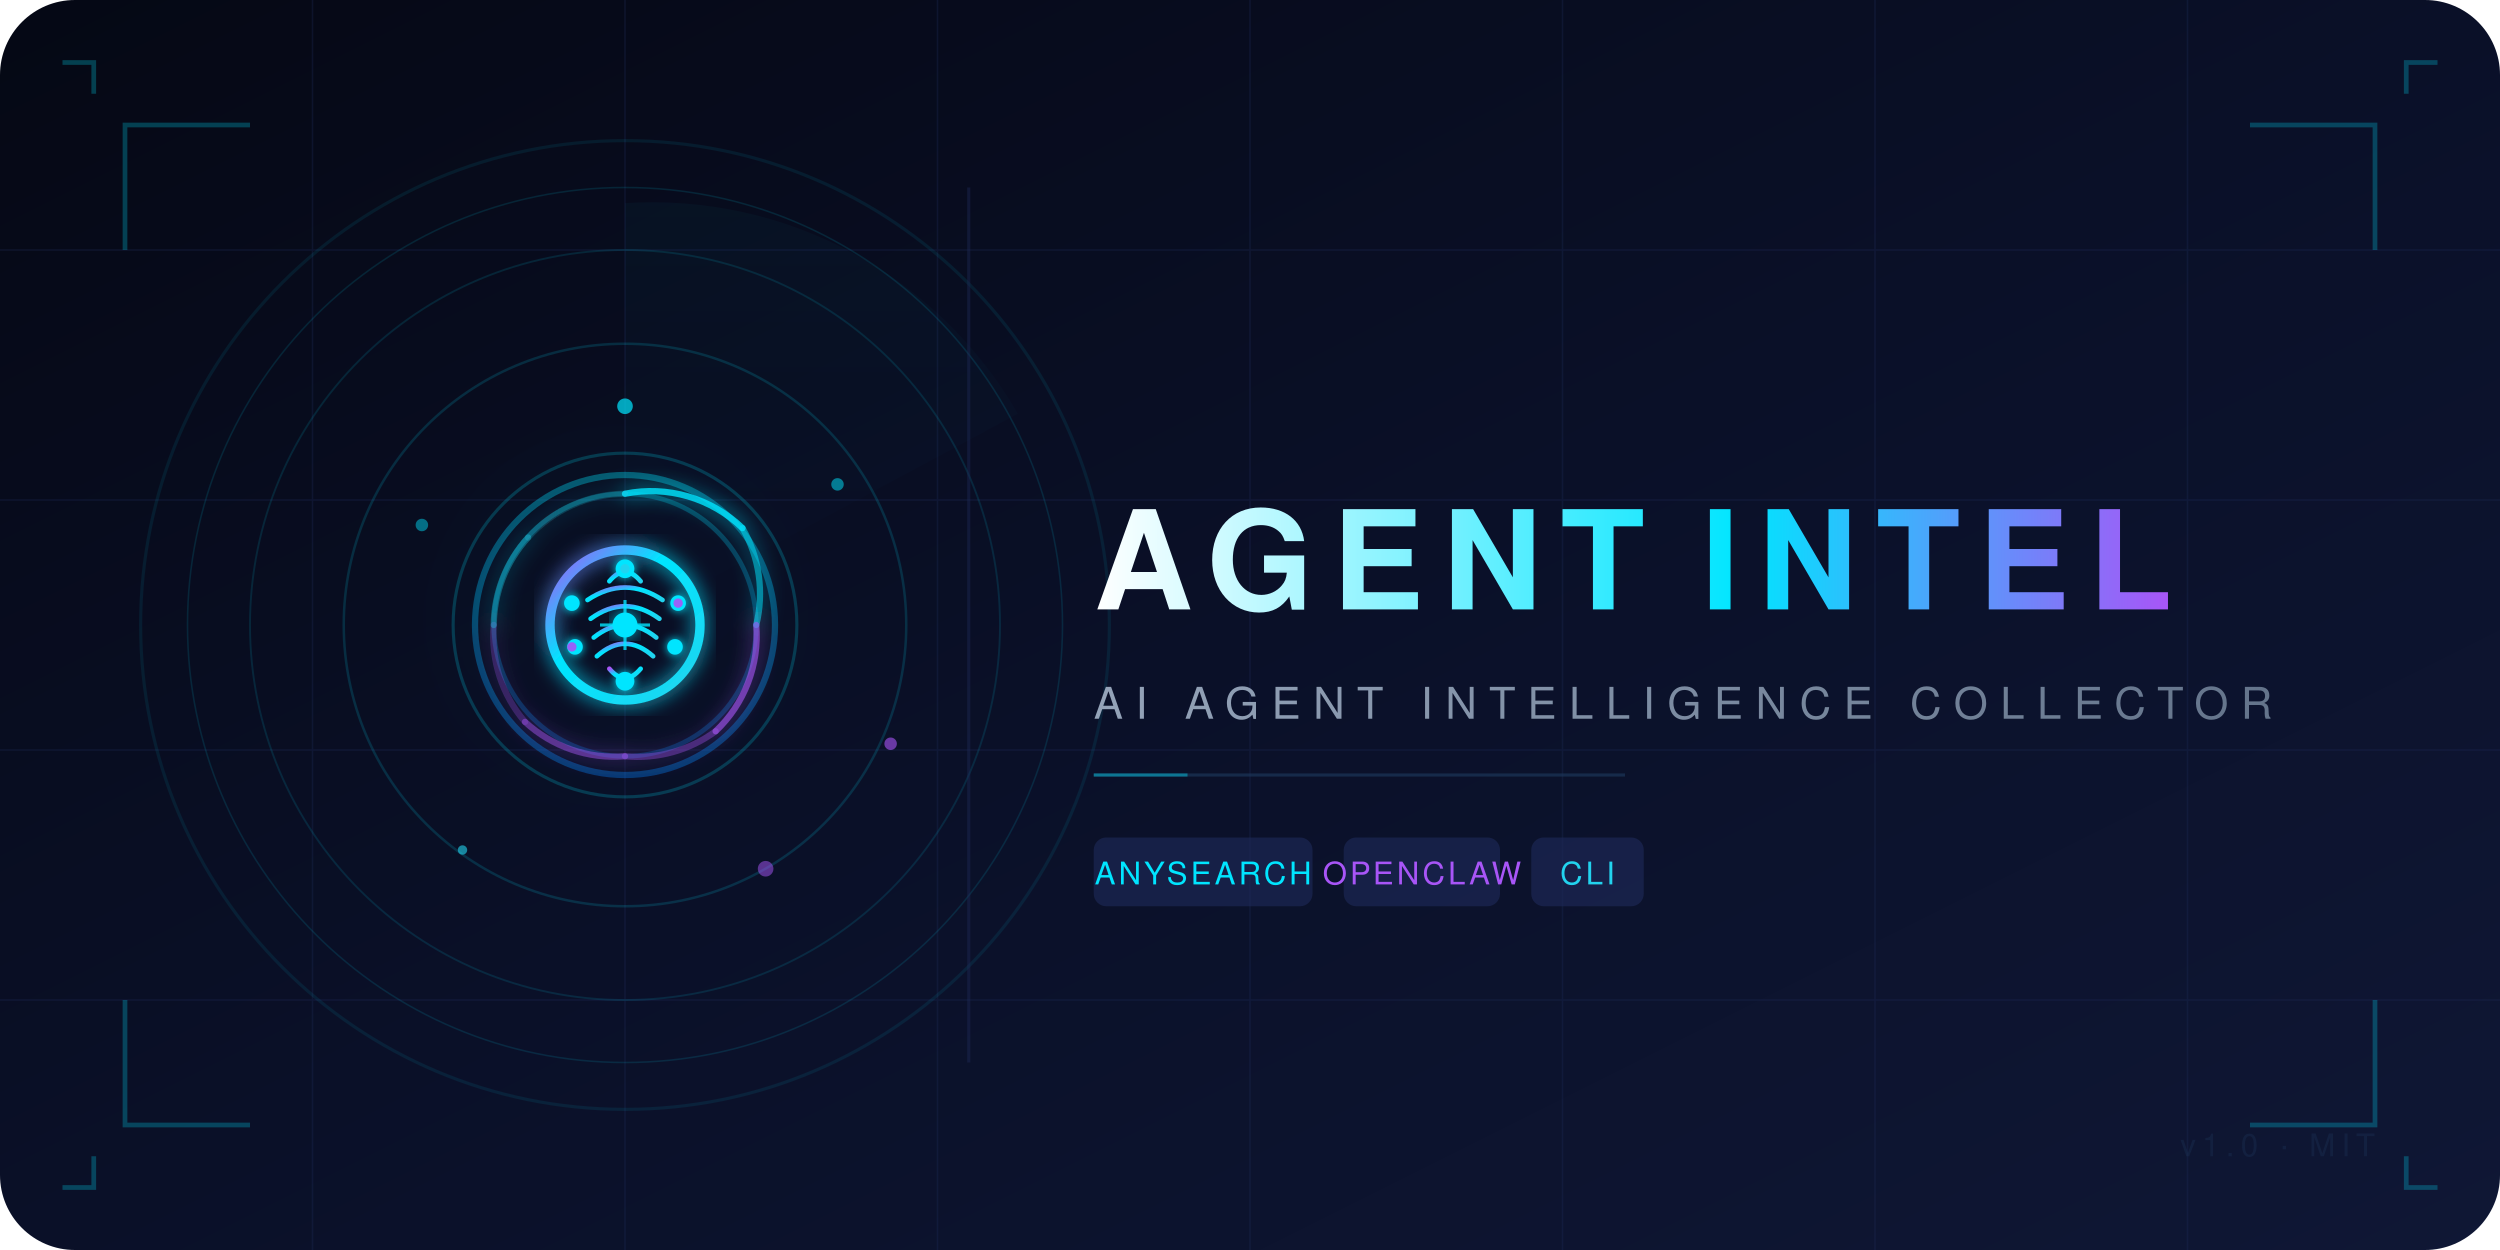
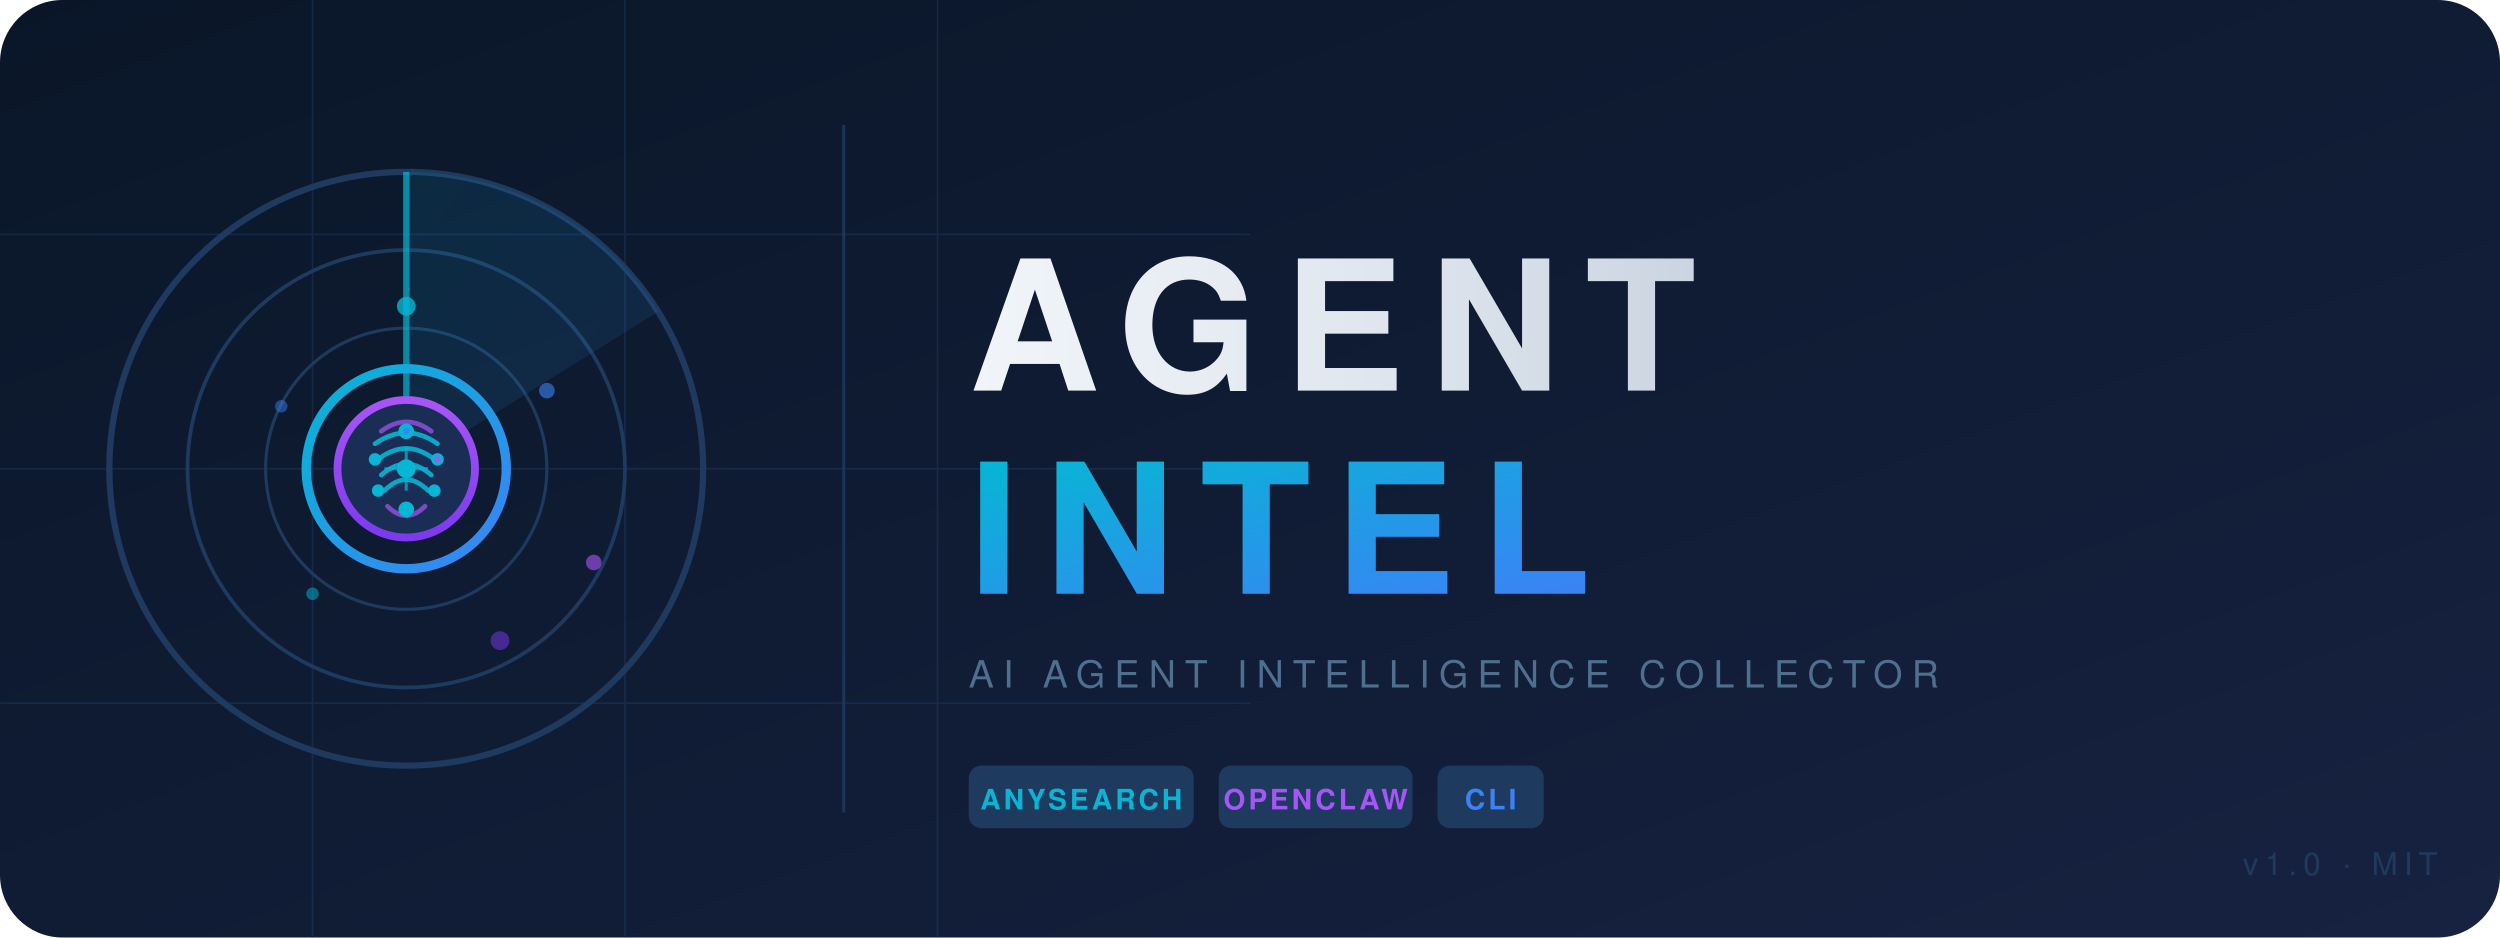
- <svg xmlns="http://www.w3.org/2000/svg" viewBox="0 0 800 400" width="800" height="400">
+ <svg xmlns="http://www.w3.org/2000/svg" viewBox="0 0 800 300" width="800" height="300">
  <defs>
    <linearGradient id="bgGrad" x1="0" y1="0" x2="1" y2="1">
-       <stop offset="0%" stop-color="#050814" />
-       <stop offset="50%" stop-color="#0a1028" />
-       <stop offset="100%" stop-color="#0f1735" />
+       <stop offset="0%" stop-color="#0a1628" />
+       <stop offset="100%" stop-color="#162240" />
    </linearGradient>
-     <linearGradient id="radarGrad" x1="0" y1="0" x2="0" y2="1">
-       <stop offset="0%" stop-color="#00e5ff" />
-       <stop offset="100%" stop-color="#0088ff" />
+     <linearGradient id="accentGrad" x1="0" y1="0" x2="1" y2="1">
+       <stop offset="0%" stop-color="#06b6d4" />
+       <stop offset="100%" stop-color="#3b82f6" />
    </linearGradient>
-     <linearGradient id="brainGrad" x1="0" y1="0" x2="1" y2="1">
+     <linearGradient id="purpleGrad" x1="0" y1="0" x2="0" y2="1">
      <stop offset="0%" stop-color="#a855f7" />
-       <stop offset="40%" stop-color="#00e5ff" />
-       <stop offset="100%" stop-color="#22d3ee" />
-     </linearGradient>
-     <linearGradient id="glowGrad" x1="0" y1="0" x2="0" y2="1">
-       <stop offset="0%" stop-color="#00e5ff" stop-opacity="0.2" />
-       <stop offset="100%" stop-color="#0088ff" stop-opacity="0" />
-     </linearGradient>
-     <linearGradient id="glowGrad2" x1="0" y1="0" x2="1" y2="1">
-       <stop offset="0%" stop-color="#00e5ff" stop-opacity="0.08" />
-       <stop offset="100%" stop-color="#0088ff" stop-opacity="0.02" />
+       <stop offset="100%" stop-color="#7c3aed" />
    </linearGradient>
    <linearGradient id="titleGrad" x1="0" y1="0" x2="1" y2="0">
-       <stop offset="0%" stop-color="#ffffff" />
-       <stop offset="60%" stop-color="#00e5ff" />
-       <stop offset="100%" stop-color="#a855f7" />
+       <stop offset="0%" stop-color="#f1f5f9" />
+       <stop offset="50%" stop-color="#e2e8f0" />
+       <stop offset="100%" stop-color="#cbd5e1" />
    </linearGradient>
-     <linearGradient id="subGrad" x1="0" y1="0" x2="1" y2="0">
-       <stop offset="0%" stop-color="#94a3b8" />
-       <stop offset="100%" stop-color="#64748b" />
-     </linearGradient>
-     <filter id="glow">
-       <feGaussianBlur stdDeviation="3" result="blur" />
-       <feMerge>
-         <feMergeNode in="blur" />
-         <feMergeNode in="SourceGraphic" />
-       </feMerge>
-     </filter>
-     <filter id="strongGlow">
-       <feGaussianBlur stdDeviation="6" />
-     </filter>
-     <filter id="innerGlow">
-       <feGaussianBlur stdDeviation="1.5" result="blur" />
-       <feMerge>
-         <feMergeNode in="blur" />
-         <feMergeNode in="SourceGraphic" />
-       </feMerge>
-     </filter>
  </defs>
-   <rect width="800" height="400" fill="url(#bgGrad)" rx="24" />
-   <g stroke="#1e2a5a" stroke-width="0.5" opacity="0.3">
-     <line x1="0" y1="80" x2="800" y2="80" />
-     <line x1="0" y1="160" x2="800" y2="160" />
-     <line x1="0" y1="240" x2="800" y2="240" />
-     <line x1="0" y1="320" x2="800" y2="320" />
-     <line x1="100" y1="0" x2="100" y2="400" />
-     <line x1="200" y1="0" x2="200" y2="400" />
-     <line x1="300" y1="0" x2="300" y2="400" />
-     <line x1="400" y1="0" x2="400" y2="400" />
-     <line x1="500" y1="0" x2="500" y2="400" />
-     <line x1="600" y1="0" x2="600" y2="400" />
-     <line x1="700" y1="0" x2="700" y2="400" />
+   <rect width="800" height="300" fill="url(#bgGrad)" rx="20" />
+   <g stroke="#1e3a5f" stroke-width="0.5" opacity="0.5">
+     <line x1="0" y1="75" x2="400" y2="75" />
+     <line x1="0" y1="150" x2="400" y2="150" />
+     <line x1="0" y1="225" x2="400" y2="225" />
+     <line x1="100" y1="0" x2="100" y2="300" />
+     <line x1="200" y1="0" x2="200" y2="300" />
+     <line x1="300" y1="0" x2="300" y2="300" />
  </g>
-   <circle cx="200" cy="200" r="155" fill="none" stroke="#00e5ff" stroke-width="1" opacity="0.08" />
-   <circle cx="200" cy="200" r="140" fill="none" stroke="#00e5ff" stroke-width="0.5" opacity="0.12" />
-   <circle cx="200" cy="200" r="60" fill="url(#glowGrad2)" filter="url(#strongGlow)" opacity="0.15" />
-   <path d="M200,200 L200,65 A135,135 0 0,1 325.7,132.4 Z" fill="url(#glowGrad)" opacity="0.15">
-     <animateTransform attributeName="transform" type="rotate" from="0 200 200" to="360 200 200" dur="4s" repeatCount="indefinite" />
-   </path>
-   <line x1="200" y1="200" x2="200" y2="65" stroke="#00e5ff" stroke-width="2" opacity="0.4" filter="url(#glow)">
-     <animateTransform attributeName="transform" type="rotate" from="0 200 200" to="360 200 200" dur="4s" repeatCount="indefinite" />
-   </line>
-   <circle cx="200" cy="200" r="55" fill="none" stroke="#00e5ff" stroke-width="1" opacity="0.2" />
-   <circle cx="200" cy="200" r="90" fill="none" stroke="#00e5ff" stroke-width="0.8" opacity="0.15" />
-   <circle cx="200" cy="200" r="120" fill="none" stroke="#00e5ff" stroke-width="0.6" opacity="0.12" />
-   <circle cx="200" cy="130" r="2.5" fill="#00e5ff" opacity="0.7">
-     <animate attributeName="opacity" values="0.7;0.15;0.7" dur="2s" repeatCount="indefinite" />
-   </circle>
-   <circle cx="268" cy="155" r="2" fill="#00e5ff" opacity="0.5">
-     <animate attributeName="opacity" values="0.5;0.1;0.5" dur="1.5s" repeatCount="indefinite" />
-   </circle>
-   <circle cx="285" cy="238" r="2" fill="#a855f7" opacity="0.6">
-     <animate attributeName="opacity" values="0.6;0.1;0.6" dur="2.5s" repeatCount="indefinite" />
-   </circle>
-   <circle cx="245" cy="278" r="2.5" fill="#a855f7" opacity="0.5">
-     <animate attributeName="opacity" values="0.5;0.1;0.5" dur="1.8s" repeatCount="indefinite" />
-   </circle>
-   <circle cx="148" cy="272" r="1.5" fill="#22d3ee" opacity="0.6">
-     <animate attributeName="opacity" values="0.6;0.1;0.6" dur="2.2s" repeatCount="indefinite" />
-   </circle>
-   <circle cx="135" cy="168" r="2" fill="#00e5ff" opacity="0.45">
-     <animate attributeName="opacity" values="0.45;0.1;0.45" dur="1.7s" repeatCount="indefinite" />
-   </circle>
-   <circle cx="200" cy="200" r="48" fill="none" stroke="url(#radarGrad)" stroke-width="2" opacity="0.35" />
-   <circle cx="200" cy="200" r="42" fill="none" stroke="url(#radarGrad)" stroke-width="1.5" opacity="0.25" />
-   <g filter="url(#glow)">
-     <path d="M200,158 A42,42 0 0,1 237.6,169" fill="none" stroke="#00e5ff" stroke-width="2" stroke-linecap="round" opacity="0.8" />
-     <path d="M237.6,169 A42,42 0 0,1 242,200" fill="none" stroke="#00e5ff" stroke-width="2" stroke-linecap="round" opacity="0.5" />
-     <path d="M242,200 A42,42 0 0,1 229,234" fill="none" stroke="#a855f7" stroke-width="2" stroke-linecap="round" opacity="0.6" />
-     <path d="M229,234 A42,42 0 0,1 200,242" fill="none" stroke="#a855f7" stroke-width="2" stroke-linecap="round" opacity="0.35" />
-     <path d="M200,242 A42,42 0 0,1 168,231" fill="none" stroke="#a855f7" stroke-width="2" stroke-linecap="round" opacity="0.45" />
-     <path d="M168,231 A42,42 0 0,1 158,200" fill="none" stroke="#a855f7" stroke-width="2" stroke-linecap="round" opacity="0.25" />
-     <path d="M158,200 A42,42 0 0,1 169,172" fill="none" stroke="#22d3ee" stroke-width="2" stroke-linecap="round" opacity="0.35" />
-     <path d="M169,172 A42,42 0 0,1 200,158" fill="none" stroke="#22d3ee" stroke-width="2" stroke-linecap="round" opacity="0.2" />
+   <g transform="translate(130, 150)">
+     <circle cx="0" cy="0" r="95" fill="none" stroke="#1e3a5f" stroke-width="2" />
+     <circle cx="0" cy="0" r="70" fill="none" stroke="#1e3a5f" stroke-width="1.2" />
+     <circle cx="0" cy="0" r="45" fill="none" stroke="#1e3a5f" stroke-width="1" />
+     <path d="M0,0 L0,-95 A95,95 0 0,1 80.6,-50.3 Z" fill="url(#accentGrad)" opacity="0.12">
+       <animateTransform attributeName="transform" type="rotate" from="0 0 0" to="360 0 0" dur="4s" repeatCount="indefinite" />
+     </path>
+     <line x1="0" y1="0" x2="0" y2="-95" stroke="#06b6d4" stroke-width="2" opacity="0.7">
+       <animateTransform attributeName="transform" type="rotate" from="0 0 0" to="360 0 0" dur="4s" repeatCount="indefinite" />
+     </line>
+     <circle cx="0" cy="-52" r="3" fill="#06b6d4" opacity="0.8">
+       <animate attributeName="opacity" values="0.8;0.2;0.8" dur="1.5s" repeatCount="indefinite" />
+     </circle>
+     <circle cx="45" cy="-25" r="2.5" fill="#3b82f6" opacity="0.6">
+       <animate attributeName="opacity" values="0.6;0.15;0.6" dur="2s" repeatCount="indefinite" />
+     </circle>
+     <circle cx="60" cy="30" r="2.5" fill="#a855f7" opacity="0.6">
+       <animate attributeName="opacity" values="0.6;0.15;0.6" dur="2.3s" repeatCount="indefinite" />
+     </circle>
+     <circle cx="30" cy="55" r="3" fill="#7c3aed" opacity="0.5">
+       <animate attributeName="opacity" values="0.5;0.1;0.5" dur="1.8s" repeatCount="indefinite" />
+     </circle>
+     <circle cx="-30" cy="40" r="2" fill="#06b6d4" opacity="0.5">
+       <animate attributeName="opacity" values="0.5;0.1;0.5" dur="1.6s" repeatCount="indefinite" />
+     </circle>
+     <circle cx="-40" cy="-20" r="2" fill="#3b82f6" opacity="0.45">
+       <animate attributeName="opacity" values="0.45;0.1;0.45" dur="2.1s" repeatCount="indefinite" />
+     </circle>
+     <circle cx="0" cy="0" r="32" fill="none" stroke="url(#accentGrad)" stroke-width="3" />
+     <circle cx="0" cy="0" r="22" fill="#1a2d55" stroke="url(#purpleGrad)" stroke-width="2.5" />
+     <g stroke="#06b6d4" stroke-width="1.5" stroke-linecap="round" fill="none" opacity="0.9">
+       <path d="M-10,-8 Q0,-15 10,-8" />
+       <path d="M-9,-3 Q0,-10 9,-3" />
+       <path d="M-8,2 Q0,-5 8,2" />
+       <path d="M-7,7 Q0,0 7,7" />
+     </g>
+     <path d="M-8,-12 Q0,-18 8,-12" stroke="#a855f7" stroke-width="1.5" stroke-linecap="round" fill="none" opacity="0.7" />
+     <path d="M-6,12 Q0,18 6,12" stroke="#a855f7" stroke-width="1.5" stroke-linecap="round" fill="none" opacity="0.7" />
+     <g fill="#06b6d4">
+       <circle cx="0" cy="-12" r="2.5" />
+       <circle cx="-10" cy="-3" r="2" />
+       <circle cx="10" cy="-3" r="2" />
+       <circle cx="-9" cy="7" r="2" />
+       <circle cx="9" cy="7" r="2" />
+       <circle cx="0" cy="13" r="2.5" />
+     </g>
+     <circle cx="10" cy="-3" r="1" fill="#a855f7">
+       <animate attributeName="r" values="1;4;1" dur="1.5s" repeatCount="indefinite" />
+       <animate attributeName="opacity" values="0.8;0;0.8" dur="1.5s" repeatCount="indefinite" />
+     </circle>
+     <circle cx="0" cy="-12" r="1" fill="#3b82f6">
+       <animate attributeName="r" values="1;4;1" dur="1.8s" repeatCount="indefinite" />
+       <animate attributeName="opacity" values="0.8;0;0.8" dur="1.8s" repeatCount="indefinite" />
+     </circle>
+     <circle cx="0" cy="0" r="3" fill="#06b6d4" />
+     <line x1="0" y1="-7" x2="0" y2="7" stroke="#06b6d4" stroke-width="1" opacity="0.7" />
+     <line x1="-7" y1="0" x2="7" y2="0" stroke="#06b6d4" stroke-width="1" opacity="0.7" />
  </g>
-   <circle cx="200" cy="200" r="24" fill="none" stroke="url(#brainGrad)" stroke-width="3" filter="url(#glow)" opacity="1" />
-   <g stroke="url(#brainGrad)" stroke-width="1.5" stroke-linecap="round" fill="none" opacity="1">
-     <path d="M188,192 Q200,184 212,192" />
-     <path d="M189,198 Q200,190 211,198" />
-     <path d="M190,204 Q200,196 210,204" />
-     <path d="M191,210 Q200,202 209,210" />
-     <path d="M195,186 Q200,180 205,186" />
-     <path d="M195,214 Q200,220 205,214" />
+   <line x1="270" y1="40" x2="270" y2="260" stroke="#1e3a5f" stroke-width="1" opacity="0.8" />
+   <g transform="translate(310, 0)">
+     <text x="0" y="125" font-family="'SF Pro Display','Helvetica Neue',Helvetica,Arial,sans-serif" font-size="58" font-weight="700" letter-spacing="8" fill="url(#titleGrad)">AGENT</text>
+     <text x="0" y="190" font-family="'SF Pro Display','Helvetica Neue',Helvetica,Arial,sans-serif" font-size="58" font-weight="700" letter-spacing="8" fill="url(#accentGrad)">INTEL</text>
+     <text x="0" y="220" font-family="'SF Pro Display','Helvetica Neue',Helvetica,Arial,sans-serif" font-size="12" font-weight="500" letter-spacing="3" fill="#4f6f8f">AI AGENT INTELLIGENCE COLLECTOR</text>
+     <g transform="translate(0, 245)">
+       <rect x="0" y="0" width="72" height="20" rx="4" fill="#1e3a5f" />
+       <text x="36" y="14" text-anchor="middle" fill="#06b6d4" font-family="'SF Pro Display','Helvetica Neue',Helvetica,Arial,sans-serif" font-size="9" font-weight="600" letter-spacing="1">ANYSEARCH</text>
+       <rect x="80" y="0" width="62" height="20" rx="4" fill="#1e3a5f" />
+       <text x="111" y="14" text-anchor="middle" fill="#a855f7" font-family="'SF Pro Display','Helvetica Neue',Helvetica,Arial,sans-serif" font-size="9" font-weight="600" letter-spacing="1">OPENCLAW</text>
+       <rect x="150" y="0" width="34" height="20" rx="4" fill="#1e3a5f" />
+       <text x="167" y="14" text-anchor="middle" fill="#3b82f6" font-family="'SF Pro Display','Helvetica Neue',Helvetica,Arial,sans-serif" font-size="9" font-weight="600" letter-spacing="1">CLI</text>
+     </g>
  </g>
-   <g fill="#00e5ff" filter="url(#innerGlow)">
-     <circle cx="200" cy="182" r="3" />
-     <circle cx="183" cy="193" r="2.5" />
-     <circle cx="217" cy="193" r="2.5" />
-     <circle cx="184" cy="207" r="2.5" />
-     <circle cx="216" cy="207" r="2.5" />
-     <circle cx="200" cy="218" r="3" />
-   </g>
-   <circle cx="217" cy="193" r="1.5" fill="#a855f7" opacity="0.9">
-     <animate attributeName="r" values="1.5;5;1.5" dur="1.5s" repeatCount="indefinite" />
-     <animate attributeName="opacity" values="0.9;0;0.9" dur="1.5s" repeatCount="indefinite" />
-   </circle>
-   <circle cx="183" cy="207" r="1.5" fill="#a855f7" opacity="0.9">
-     <animate attributeName="r" values="1.5;5;1.5" dur="1.8s" repeatCount="indefinite" />
-     <animate attributeName="opacity" values="0.9;0;0.9" dur="1.8s" repeatCount="indefinite" />
-   </circle>
-   <circle cx="200" cy="182" r="1.5" fill="#22d3ee" opacity="0.9">
-     <animate attributeName="r" values="1.5;5;1.5" dur="2s" repeatCount="indefinite" />
-     <animate attributeName="opacity" values="0.9;0;0.9" dur="2s" repeatCount="indefinite" />
-   </circle>
-   <circle cx="216" cy="207" r="1.5" fill="#00e5ff" opacity="0.9">
-     <animate attributeName="r" values="1.5;5;1.5" dur="2.2s" repeatCount="indefinite" />
-     <animate attributeName="opacity" values="0.9;0;0.9" dur="2.2s" repeatCount="indefinite" />
-   </circle>
-   <circle cx="200" cy="200" r="4" fill="#00e5ff" opacity="1" filter="url(#glow)" />
-   <line x1="200" y1="192" x2="200" y2="208" stroke="#00e5ff" stroke-width="1" opacity="0.8" />
-   <line x1="192" y1="200" x2="208" y2="200" stroke="#00e5ff" stroke-width="1" opacity="0.8" />
-   <g stroke="#00e5ff" stroke-width="1.5" opacity="0.25" fill="none">
-     <path d="M40,80 L40,40 L80,40" />
-     <path d="M30,30 L30,20 L20,20" />
-     <path d="M760,80 L760,40 L720,40" />
-     <path d="M770,30 L770,20 L780,20" />
-     <path d="M40,320 L40,360 L80,360" />
-     <path d="M30,370 L30,380 L20,380" />
-     <path d="M760,320 L760,360 L720,360" />
-     <path d="M770,370 L770,380 L780,380" />
-   </g>
-   <text x="350" y="195" font-family="'SF Pro Display','Helvetica Neue',Helvetica,Arial,sans-serif" font-size="44" font-weight="700" letter-spacing="6" fill="url(#titleGrad)">AGENT INTEL</text>
-   <text x="350" y="230" font-family="'SF Pro Display','Helvetica Neue',Helvetica,Arial,sans-serif" font-size="14" font-weight="400" letter-spacing="4" fill="url(#subGrad)">AI AGENT INTELLIGENCE COLLECTOR</text>
-   <line x1="350" y1="248" x2="520" y2="248" stroke="#1e3a5f" stroke-width="1" opacity="0.6" />
-   <line x1="350" y1="248" x2="380" y2="248" stroke="#00e5ff" stroke-width="1" opacity="0.4" />
-   <g transform="translate(350, 268)">
-     <rect x="0" y="0" width="70" height="22" rx="4" fill="#1e2a5a" opacity="0.6" />
-     <text x="35" y="15" text-anchor="middle" fill="#00e5ff" font-family="'SF Pro Display','Helvetica Neue',Helvetica,Arial,sans-serif" font-size="10" font-weight="500" letter-spacing="1">ANYSEARCH</text>
-     <rect x="80" y="0" width="50" height="22" rx="4" fill="#1e2a5a" opacity="0.6" />
-     <text x="105" y="15" text-anchor="middle" fill="#a855f7" font-family="'SF Pro Display','Helvetica Neue',Helvetica,Arial,sans-serif" font-size="10" font-weight="500" letter-spacing="1">OPENCLAW</text>
-     <rect x="140" y="0" width="36" height="22" rx="4" fill="#1e2a5a" opacity="0.6" />
-     <text x="158" y="15" text-anchor="middle" fill="#22d3ee" font-family="'SF Pro Display','Helvetica Neue',Helvetica,Arial,sans-serif" font-size="10" font-weight="500" letter-spacing="1">CLI</text>
-   </g>
-   <text x="760" y="370" text-anchor="end" fill="#1e3a5f" font-family="'SF Pro Display','Helvetica Neue',Helvetica,Arial,sans-serif" font-size="10" letter-spacing="2" opacity="0.3">v1.0 · MIT</text>
-   <line x1="310" y1="60" x2="310" y2="340" stroke="#1e2a5a" stroke-width="1" opacity="0.4" />
+   <text x="780" y="280" text-anchor="end" fill="#1e3a5f" font-family="'SF Pro Display','Helvetica Neue',Helvetica,Arial,sans-serif" font-size="10" letter-spacing="2">v1.0 · MIT</text>
</svg>
